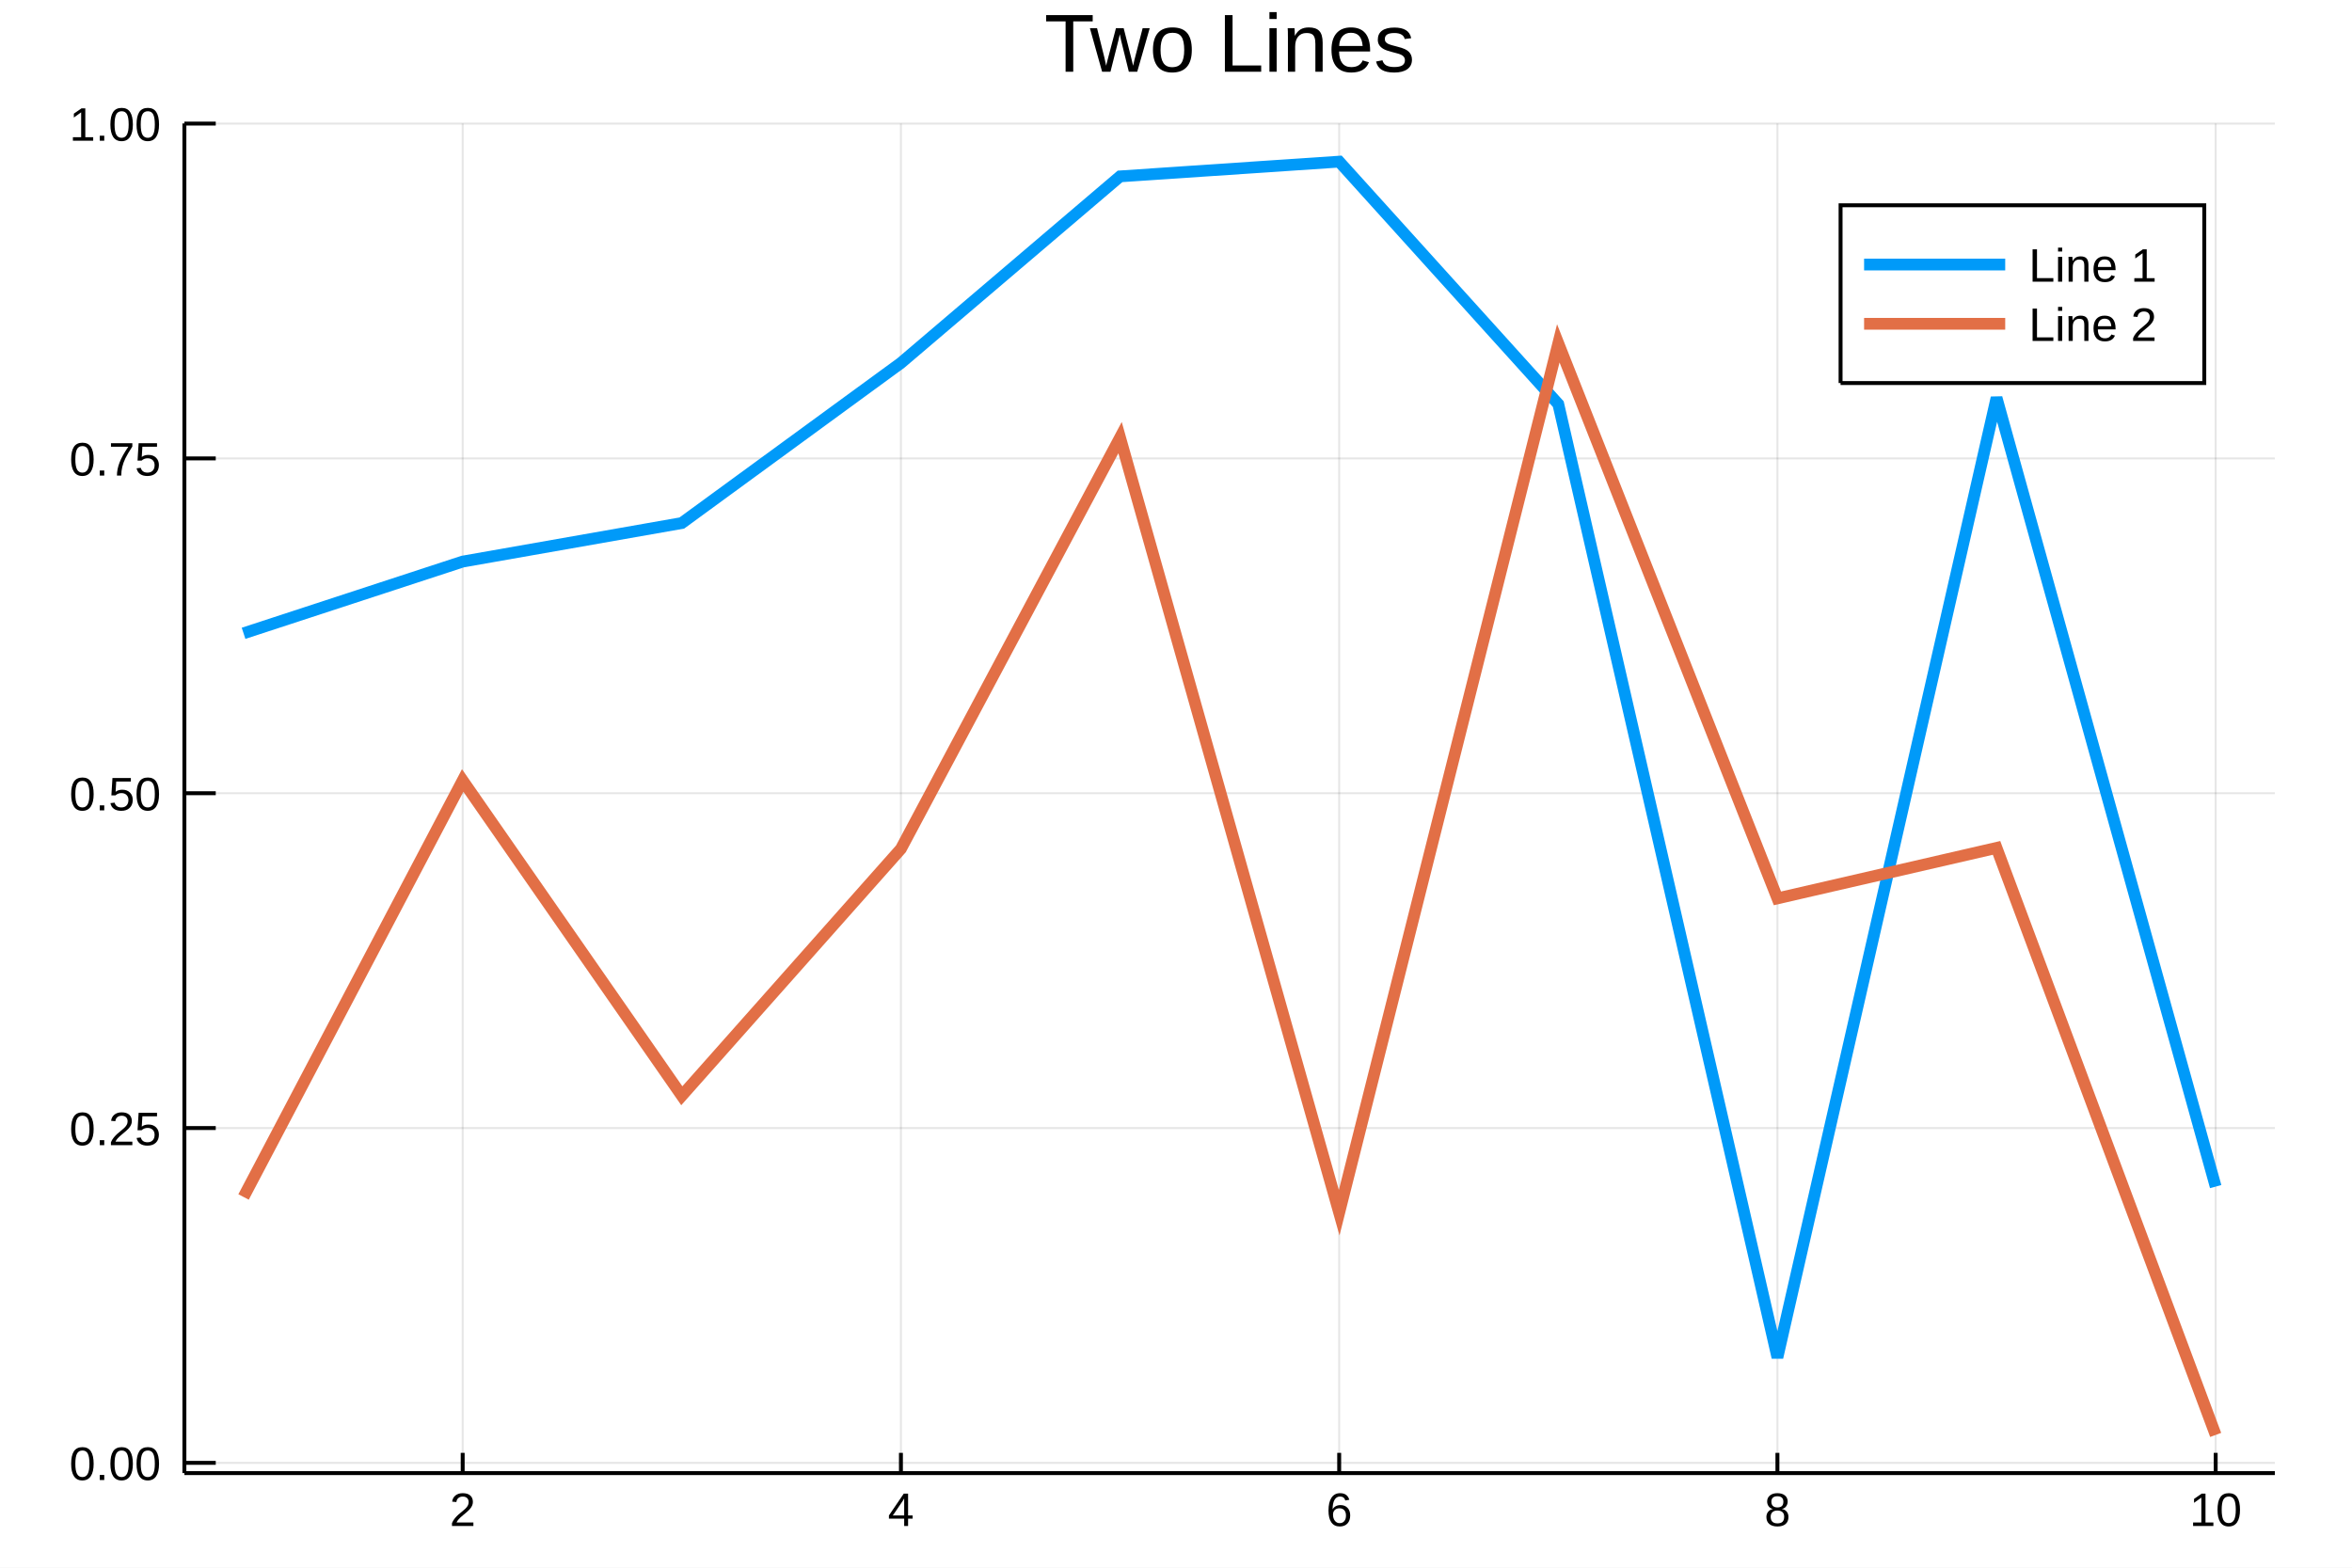
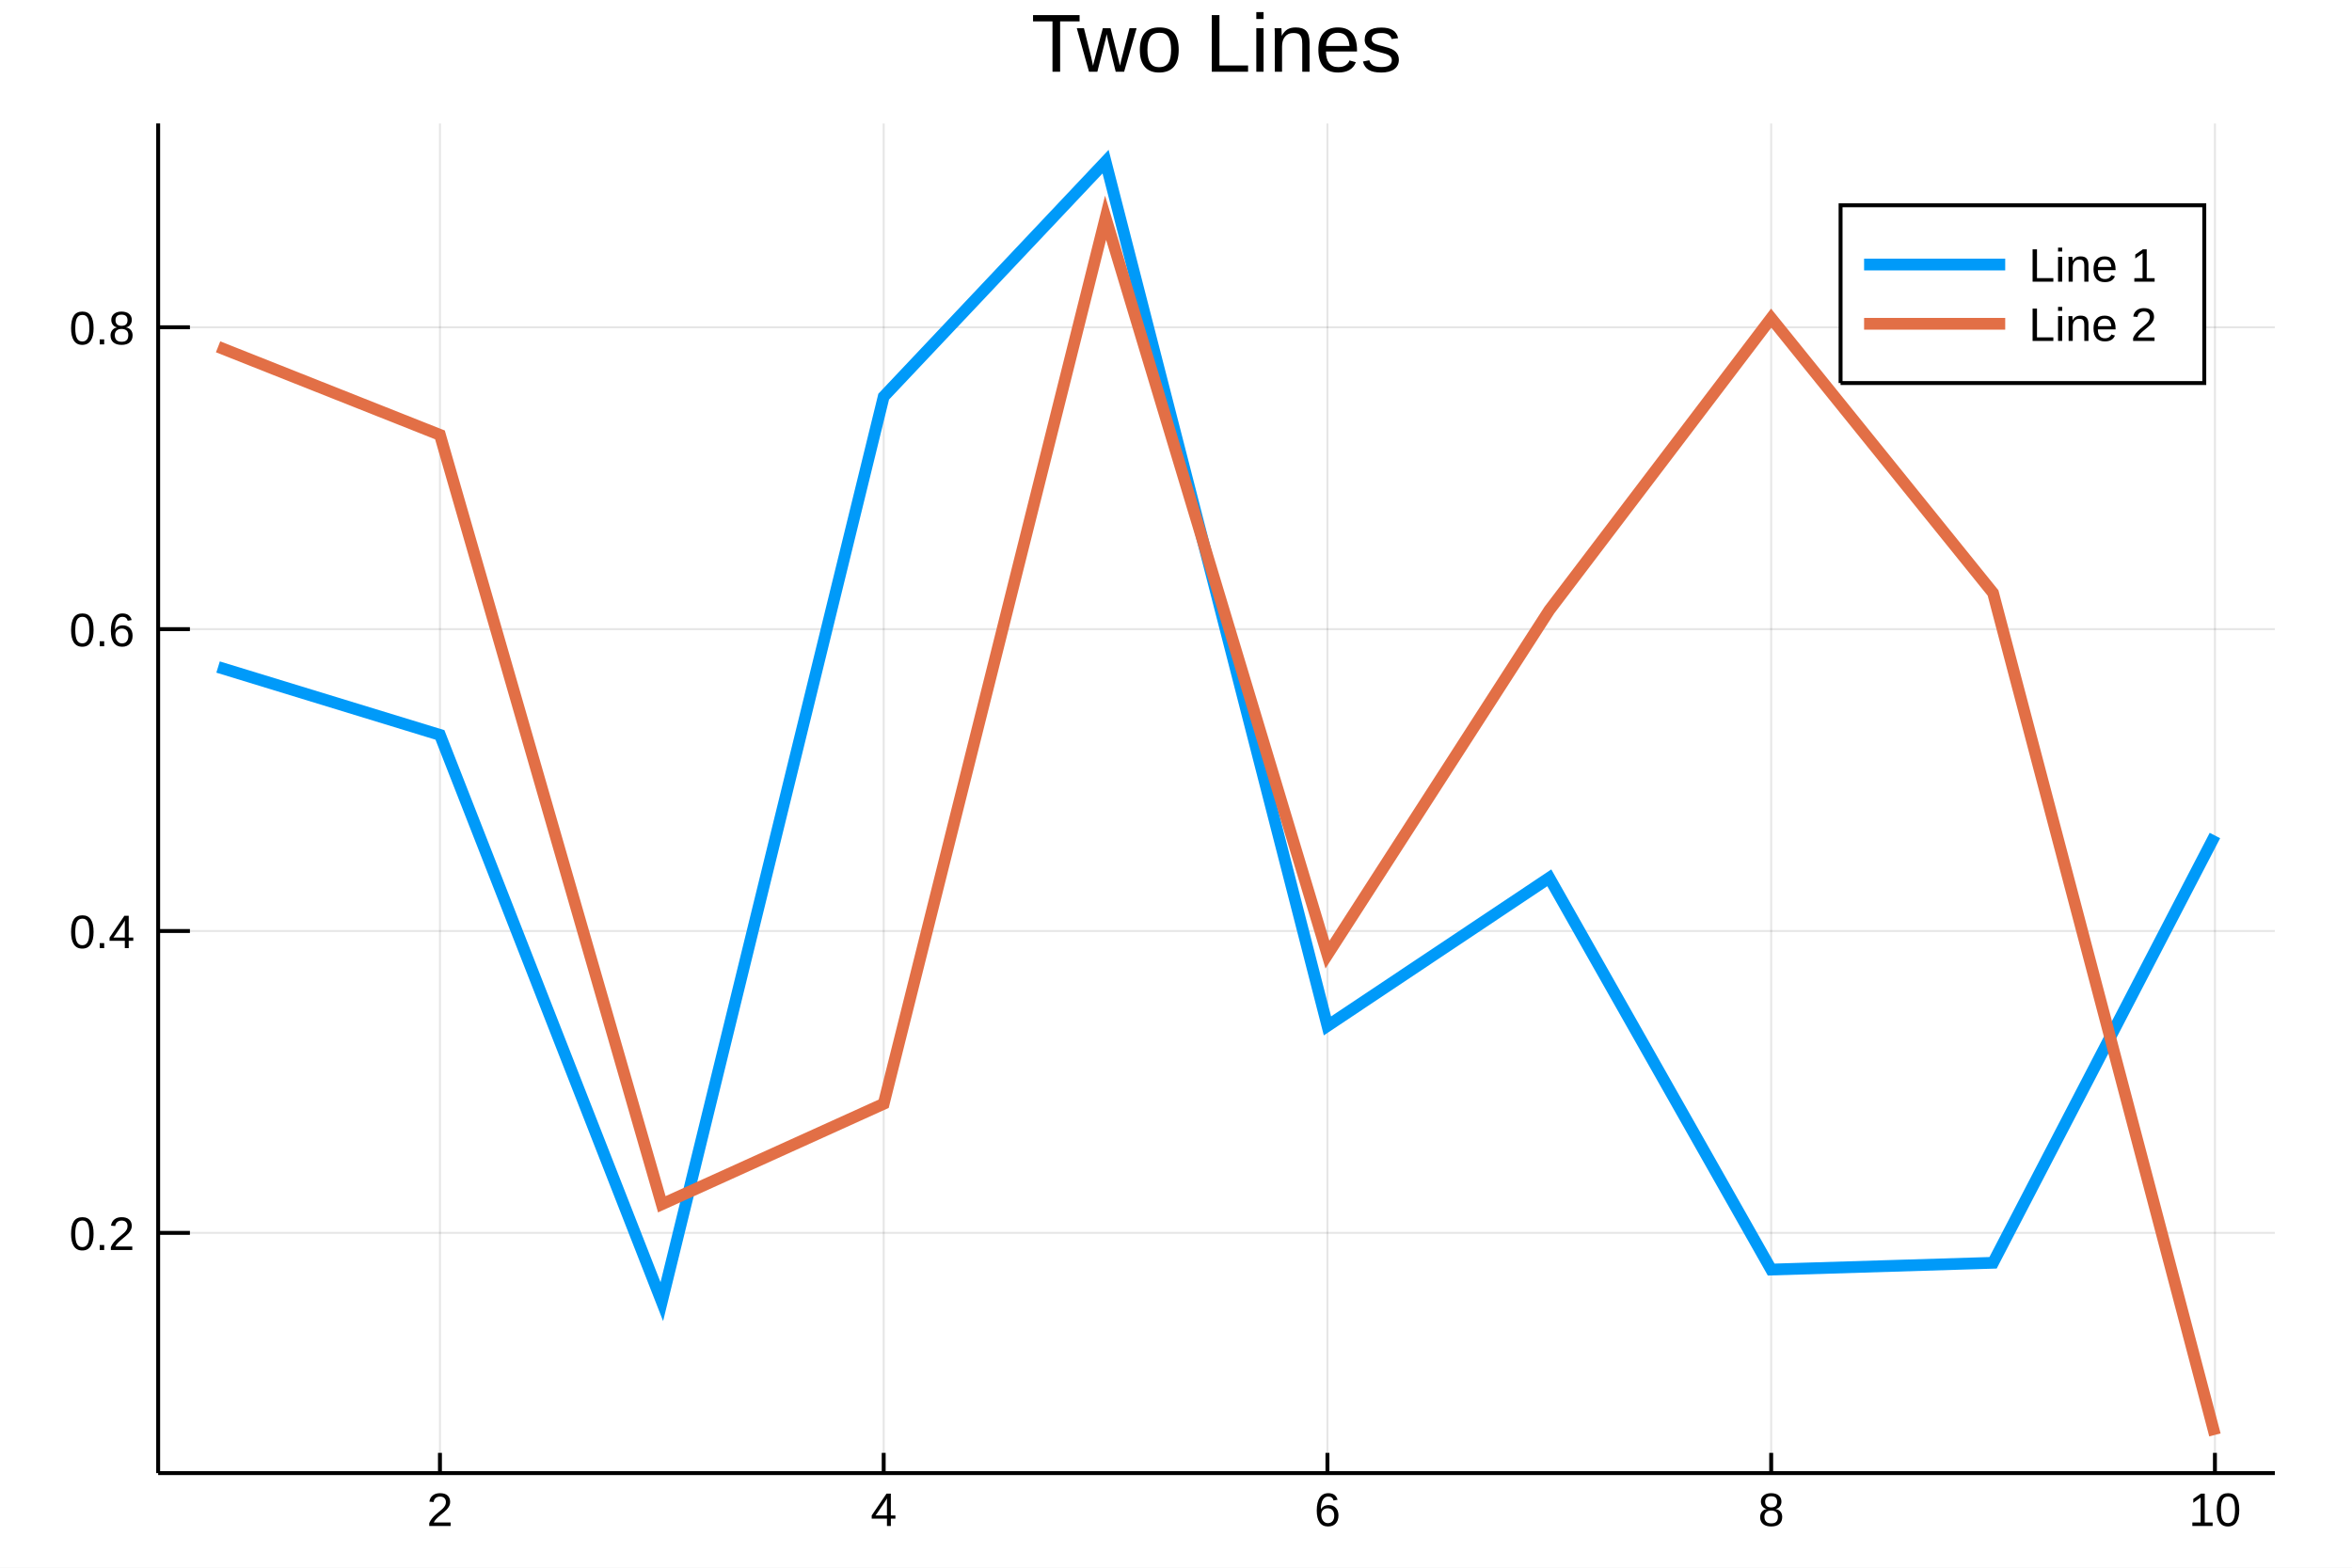
<svg xmlns="http://www.w3.org/2000/svg" width="600" height="400" viewBox="0 0 2400 1600">
  <defs>
    <clipPath id="clip2300">
      <rect x="0" y="0" width="2000" height="2000" />
    </clipPath>
  </defs>
  <defs>
    <clipPath id="clip2301">
      <rect x="0" y="0" width="2400" height="1600" />
    </clipPath>
  </defs>
  <polygon clip-path="url(#clip2301)" points=" 0,1600 2400,1600 2400,0 0,0    " fill="#ffffff" fill-rule="evenodd" fill-opacity="1" />
  <defs>
    <clipPath id="clip2302">
      <rect x="480" y="0" width="1681" height="1600" />
    </clipPath>
  </defs>
-   <polygon clip-path="url(#clip2301)" points=" 188.156,1503.47 2321.26,1503.47 2321.26,125.984 188.156,125.984    " fill="#ffffff" fill-rule="evenodd" fill-opacity="1" />
+   <polygon clip-path="url(#clip2301)" points=" 161.394,1503.47 2321.26,1503.47 2321.26,125.984 161.394,125.984    " fill="#ffffff" fill-rule="evenodd" fill-opacity="1" />
  <defs>
    <clipPath id="clip2303">
-       <rect x="188" y="125" width="2134" height="1378" />
+       <rect x="161" y="125" width="2161" height="1378" />
    </clipPath>
  </defs>
-   <polyline clip-path="url(#clip2303)" style="stroke:#000000; stroke-width:2; stroke-opacity:0.1; fill:none" points="   472.123,1503.47 472.123,125.984    " />
-   <polyline clip-path="url(#clip2303)" style="stroke:#000000; stroke-width:2; stroke-opacity:0.1; fill:none" points="   919.314,1503.47 919.314,125.984    " />
-   <polyline clip-path="url(#clip2303)" style="stroke:#000000; stroke-width:2; stroke-opacity:0.1; fill:none" points="   1366.51,1503.47 1366.51,125.984    " />
-   <polyline clip-path="url(#clip2303)" style="stroke:#000000; stroke-width:2; stroke-opacity:0.1; fill:none" points="   1813.7,1503.47 1813.7,125.984    " />
-   <polyline clip-path="url(#clip2303)" style="stroke:#000000; stroke-width:2; stroke-opacity:0.1; fill:none" points="   2260.89,1503.47 2260.89,125.984    " />
-   <polyline clip-path="url(#clip2303)" style="stroke:#000000; stroke-width:2; stroke-opacity:0.1; fill:none" points="   188.156,1493 2321.26,1493    " />
-   <polyline clip-path="url(#clip2303)" style="stroke:#000000; stroke-width:2; stroke-opacity:0.1; fill:none" points="   188.156,1151.29 2321.26,1151.29    " />
-   <polyline clip-path="url(#clip2303)" style="stroke:#000000; stroke-width:2; stroke-opacity:0.1; fill:none" points="   188.156,809.57 2321.26,809.57    " />
-   <polyline clip-path="url(#clip2303)" style="stroke:#000000; stroke-width:2; stroke-opacity:0.1; fill:none" points="   188.156,467.853 2321.26,467.853    " />
-   <polyline clip-path="url(#clip2303)" style="stroke:#000000; stroke-width:2; stroke-opacity:0.1; fill:none" points="   188.156,126.136 2321.26,126.136    " />
-   <polyline clip-path="url(#clip2301)" style="stroke:#000000; stroke-width:4; stroke-opacity:1; fill:none" points="   188.156,1503.47 2321.26,1503.47    " />
-   <polyline clip-path="url(#clip2301)" style="stroke:#000000; stroke-width:4; stroke-opacity:1; fill:none" points="   188.156,1503.47 188.156,125.984    " />
-   <polyline clip-path="url(#clip2301)" style="stroke:#000000; stroke-width:4; stroke-opacity:1; fill:none" points="   472.123,1503.47 472.123,1482.81    " />
-   <polyline clip-path="url(#clip2301)" style="stroke:#000000; stroke-width:4; stroke-opacity:1; fill:none" points="   919.314,1503.47 919.314,1482.81    " />
-   <polyline clip-path="url(#clip2301)" style="stroke:#000000; stroke-width:4; stroke-opacity:1; fill:none" points="   1366.51,1503.47 1366.51,1482.81    " />
-   <polyline clip-path="url(#clip2301)" style="stroke:#000000; stroke-width:4; stroke-opacity:1; fill:none" points="   1813.7,1503.47 1813.7,1482.81    " />
-   <polyline clip-path="url(#clip2301)" style="stroke:#000000; stroke-width:4; stroke-opacity:1; fill:none" points="   2260.89,1503.47 2260.89,1482.81    " />
-   <polyline clip-path="url(#clip2301)" style="stroke:#000000; stroke-width:4; stroke-opacity:1; fill:none" points="   188.156,1493 220.153,1493    " />
-   <polyline clip-path="url(#clip2301)" style="stroke:#000000; stroke-width:4; stroke-opacity:1; fill:none" points="   188.156,1151.29 220.153,1151.29    " />
-   <polyline clip-path="url(#clip2301)" style="stroke:#000000; stroke-width:4; stroke-opacity:1; fill:none" points="   188.156,809.57 220.153,809.57    " />
-   <polyline clip-path="url(#clip2301)" style="stroke:#000000; stroke-width:4; stroke-opacity:1; fill:none" points="   188.156,467.853 220.153,467.853    " />
-   <polyline clip-path="url(#clip2301)" style="stroke:#000000; stroke-width:4; stroke-opacity:1; fill:none" points="   188.156,126.136 220.153,126.136    " />
+   <polyline clip-path="url(#clip2303)" style="stroke:#000000; stroke-width:2; stroke-opacity:0.1; fill:none" points="   448.923,1503.47 448.923,125.984    " />
+   <polyline clip-path="url(#clip2303)" style="stroke:#000000; stroke-width:2; stroke-opacity:0.1; fill:none" points="   901.725,1503.47 901.725,125.984    " />
+   <polyline clip-path="url(#clip2303)" style="stroke:#000000; stroke-width:2; stroke-opacity:0.1; fill:none" points="   1354.53,1503.47 1354.53,125.984    " />
+   <polyline clip-path="url(#clip2303)" style="stroke:#000000; stroke-width:2; stroke-opacity:0.1; fill:none" points="   1807.33,1503.47 1807.33,125.984    " />
+   <polyline clip-path="url(#clip2303)" style="stroke:#000000; stroke-width:2; stroke-opacity:0.1; fill:none" points="   2260.13,1503.47 2260.13,125.984    " />
+   <polyline clip-path="url(#clip2303)" style="stroke:#000000; stroke-width:2; stroke-opacity:0.1; fill:none" points="   161.394,1258.29 2321.26,1258.29    " />
+   <polyline clip-path="url(#clip2303)" style="stroke:#000000; stroke-width:2; stroke-opacity:0.1; fill:none" points="   161.394,950.196 2321.26,950.196    " />
+   <polyline clip-path="url(#clip2303)" style="stroke:#000000; stroke-width:2; stroke-opacity:0.1; fill:none" points="   161.394,642.105 2321.26,642.105    " />
+   <polyline clip-path="url(#clip2303)" style="stroke:#000000; stroke-width:2; stroke-opacity:0.1; fill:none" points="   161.394,334.015 2321.26,334.015    " />
+   <polyline clip-path="url(#clip2301)" style="stroke:#000000; stroke-width:4; stroke-opacity:1; fill:none" points="   161.394,1503.47 2321.26,1503.47    " />
+   <polyline clip-path="url(#clip2301)" style="stroke:#000000; stroke-width:4; stroke-opacity:1; fill:none" points="   161.394,1503.47 161.394,125.984    " />
+   <polyline clip-path="url(#clip2301)" style="stroke:#000000; stroke-width:4; stroke-opacity:1; fill:none" points="   448.923,1503.47 448.923,1482.81    " />
+   <polyline clip-path="url(#clip2301)" style="stroke:#000000; stroke-width:4; stroke-opacity:1; fill:none" points="   901.725,1503.47 901.725,1482.81    " />
+   <polyline clip-path="url(#clip2301)" style="stroke:#000000; stroke-width:4; stroke-opacity:1; fill:none" points="   1354.53,1503.47 1354.53,1482.81    " />
+   <polyline clip-path="url(#clip2301)" style="stroke:#000000; stroke-width:4; stroke-opacity:1; fill:none" points="   1807.33,1503.47 1807.33,1482.81    " />
+   <polyline clip-path="url(#clip2301)" style="stroke:#000000; stroke-width:4; stroke-opacity:1; fill:none" points="   2260.13,1503.47 2260.13,1482.81    " />
+   <polyline clip-path="url(#clip2301)" style="stroke:#000000; stroke-width:4; stroke-opacity:1; fill:none" points="   161.394,1258.29 193.792,1258.29    " />
+   <polyline clip-path="url(#clip2301)" style="stroke:#000000; stroke-width:4; stroke-opacity:1; fill:none" points="   161.394,950.196 193.792,950.196    " />
+   <polyline clip-path="url(#clip2301)" style="stroke:#000000; stroke-width:4; stroke-opacity:1; fill:none" points="   161.394,642.105 193.792,642.105    " />
+   <polyline clip-path="url(#clip2301)" style="stroke:#000000; stroke-width:4; stroke-opacity:1; fill:none" points="   161.394,334.015 193.792,334.015    " />
  <g clip-path="url(#clip2301)">
-     <text style="fill:#000000; fill-opacity:1; font-family:Arial,Helvetica Neue,Helvetica,sans-serif; font-size:48px; text-anchor:middle;" transform="rotate(0, 472.123, 1557.47)" x="472.123" y="1557.47">2</text>
+     <text style="fill:#000000; fill-opacity:1; font-family:Arial,Helvetica Neue,Helvetica,sans-serif; font-size:48px; text-anchor:middle;" transform="rotate(0, 448.923, 1557.47)" x="448.923" y="1557.47">2</text>
  </g>
  <g clip-path="url(#clip2301)">
-     <text style="fill:#000000; fill-opacity:1; font-family:Arial,Helvetica Neue,Helvetica,sans-serif; font-size:48px; text-anchor:middle;" transform="rotate(0, 919.314, 1557.47)" x="919.314" y="1557.47">4</text>
+     <text style="fill:#000000; fill-opacity:1; font-family:Arial,Helvetica Neue,Helvetica,sans-serif; font-size:48px; text-anchor:middle;" transform="rotate(0, 901.725, 1557.47)" x="901.725" y="1557.47">4</text>
  </g>
  <g clip-path="url(#clip2301)">
-     <text style="fill:#000000; fill-opacity:1; font-family:Arial,Helvetica Neue,Helvetica,sans-serif; font-size:48px; text-anchor:middle;" transform="rotate(0, 1366.51, 1557.47)" x="1366.51" y="1557.47">6</text>
+     <text style="fill:#000000; fill-opacity:1; font-family:Arial,Helvetica Neue,Helvetica,sans-serif; font-size:48px; text-anchor:middle;" transform="rotate(0, 1354.53, 1557.47)" x="1354.53" y="1557.47">6</text>
  </g>
  <g clip-path="url(#clip2301)">
-     <text style="fill:#000000; fill-opacity:1; font-family:Arial,Helvetica Neue,Helvetica,sans-serif; font-size:48px; text-anchor:middle;" transform="rotate(0, 1813.7, 1557.47)" x="1813.7" y="1557.47">8</text>
+     <text style="fill:#000000; fill-opacity:1; font-family:Arial,Helvetica Neue,Helvetica,sans-serif; font-size:48px; text-anchor:middle;" transform="rotate(0, 1807.33, 1557.47)" x="1807.33" y="1557.47">8</text>
  </g>
  <g clip-path="url(#clip2301)">
-     <text style="fill:#000000; fill-opacity:1; font-family:Arial,Helvetica Neue,Helvetica,sans-serif; font-size:48px; text-anchor:middle;" transform="rotate(0, 2260.89, 1557.47)" x="2260.89" y="1557.47">10</text>
+     <text style="fill:#000000; fill-opacity:1; font-family:Arial,Helvetica Neue,Helvetica,sans-serif; font-size:48px; text-anchor:middle;" transform="rotate(0, 2260.13, 1557.47)" x="2260.13" y="1557.47">10</text>
  </g>
  <g clip-path="url(#clip2301)">
-     <text style="fill:#000000; fill-opacity:1; font-family:Arial,Helvetica Neue,Helvetica,sans-serif; font-size:48px; text-anchor:end;" transform="rotate(0, 164.156, 1510.5)" x="164.156" y="1510.5">0.00</text>
+     <text style="fill:#000000; fill-opacity:1; font-family:Arial,Helvetica Neue,Helvetica,sans-serif; font-size:48px; text-anchor:end;" transform="rotate(0, 137.394, 1275.79)" x="137.394" y="1275.79">0.2</text>
  </g>
  <g clip-path="url(#clip2301)">
-     <text style="fill:#000000; fill-opacity:1; font-family:Arial,Helvetica Neue,Helvetica,sans-serif; font-size:48px; text-anchor:end;" transform="rotate(0, 164.156, 1168.79)" x="164.156" y="1168.79">0.25</text>
+     <text style="fill:#000000; fill-opacity:1; font-family:Arial,Helvetica Neue,Helvetica,sans-serif; font-size:48px; text-anchor:end;" transform="rotate(0, 137.394, 967.696)" x="137.394" y="967.696">0.4</text>
  </g>
  <g clip-path="url(#clip2301)">
-     <text style="fill:#000000; fill-opacity:1; font-family:Arial,Helvetica Neue,Helvetica,sans-serif; font-size:48px; text-anchor:end;" transform="rotate(0, 164.156, 827.07)" x="164.156" y="827.07">0.50</text>
+     <text style="fill:#000000; fill-opacity:1; font-family:Arial,Helvetica Neue,Helvetica,sans-serif; font-size:48px; text-anchor:end;" transform="rotate(0, 137.394, 659.605)" x="137.394" y="659.605">0.6</text>
  </g>
  <g clip-path="url(#clip2301)">
-     <text style="fill:#000000; fill-opacity:1; font-family:Arial,Helvetica Neue,Helvetica,sans-serif; font-size:48px; text-anchor:end;" transform="rotate(0, 164.156, 485.353)" x="164.156" y="485.353">0.75</text>
+     <text style="fill:#000000; fill-opacity:1; font-family:Arial,Helvetica Neue,Helvetica,sans-serif; font-size:48px; text-anchor:end;" transform="rotate(0, 137.394, 351.515)" x="137.394" y="351.515">0.8</text>
  </g>
  <g clip-path="url(#clip2301)">
-     <text style="fill:#000000; fill-opacity:1; font-family:Arial,Helvetica Neue,Helvetica,sans-serif; font-size:48px; text-anchor:end;" transform="rotate(0, 164.156, 143.636)" x="164.156" y="143.636">1.00</text>
+     <text style="fill:#000000; fill-opacity:1; font-family:Arial,Helvetica Neue,Helvetica,sans-serif; font-size:84px; text-anchor:middle;" transform="rotate(0, 1241.33, 73.2)" x="1241.33" y="73.2">Two Lines</text>
  </g>
-   <g clip-path="url(#clip2301)">
-     <text style="fill:#000000; fill-opacity:1; font-family:Arial,Helvetica Neue,Helvetica,sans-serif; font-size:84px; text-anchor:middle;" transform="rotate(0, 1254.71, 73.2)" x="1254.71" y="73.2">Two Lines</text>
-   </g>
-   <polyline clip-path="url(#clip2303)" style="stroke:#009af9; stroke-width:12; stroke-opacity:1; fill:none" points="   248.527,646.356 472.123,573.153 695.719,533.815 919.314,370.439 1142.91,180.01 1366.51,164.97 1590.1,412.453 1813.7,1385.39 2037.29,406.014 2260.89,1211.05       " />
-   <polyline clip-path="url(#clip2303)" style="stroke:#e26f46; stroke-width:12; stroke-opacity:1; fill:none" points="   248.527,1221.64 472.123,796.559 695.719,1118.32 919.314,866.331 1142.91,446.636 1366.51,1237.69 1590.1,350.43 1813.7,916.886 2037.29,865.368 2260.89,1464.49       " />
+   <polyline clip-path="url(#clip2303)" style="stroke:#009af9; stroke-width:12; stroke-opacity:1; fill:none" points="   222.522,680.784 448.923,750.059 675.324,1328.51 901.725,404.815 1128.13,164.97 1354.53,1047.05 1580.93,895.906 1807.33,1295.73 2033.73,1288.82 2260.13,852.741       " />
+   <polyline clip-path="url(#clip2303)" style="stroke:#e26f46; stroke-width:12; stroke-opacity:1; fill:none" points="   222.522,353.957 448.923,443.843 675.324,1229.09 901.725,1126.52 1128.13,222.227 1354.53,974.331 1580.93,622.779 1807.33,324.711 2033.73,605.189 2260.13,1464.49       " />
  <polygon clip-path="url(#clip2301)" points=" 1878.14,390.944 2249.26,390.944 2249.26,209.504 1878.14,209.504    " fill="#ffffff" fill-rule="evenodd" fill-opacity="1" />
  <polyline clip-path="url(#clip2301)" style="stroke:#000000; stroke-width:4; stroke-opacity:1; fill:none" points="   1878.14,390.944 2249.26,390.944 2249.26,209.504 1878.14,209.504 1878.14,390.944    " />
  <polyline clip-path="url(#clip2301)" style="stroke:#009af9; stroke-width:12; stroke-opacity:1; fill:none" points="   1902.14,269.984 2046.14,269.984    " />
  <g clip-path="url(#clip2301)">
    <text style="fill:#000000; fill-opacity:1; font-family:Arial,Helvetica Neue,Helvetica,sans-serif; font-size:48px; text-anchor:start;" transform="rotate(0, 2070.14, 287.484)" x="2070.14" y="287.484">Line 1</text>
  </g>
  <polyline clip-path="url(#clip2301)" style="stroke:#e26f46; stroke-width:12; stroke-opacity:1; fill:none" points="   1902.14,330.464 2046.14,330.464    " />
  <g clip-path="url(#clip2301)">
    <text style="fill:#000000; fill-opacity:1; font-family:Arial,Helvetica Neue,Helvetica,sans-serif; font-size:48px; text-anchor:start;" transform="rotate(0, 2070.14, 347.964)" x="2070.14" y="347.964">Line 2</text>
  </g>
</svg>
